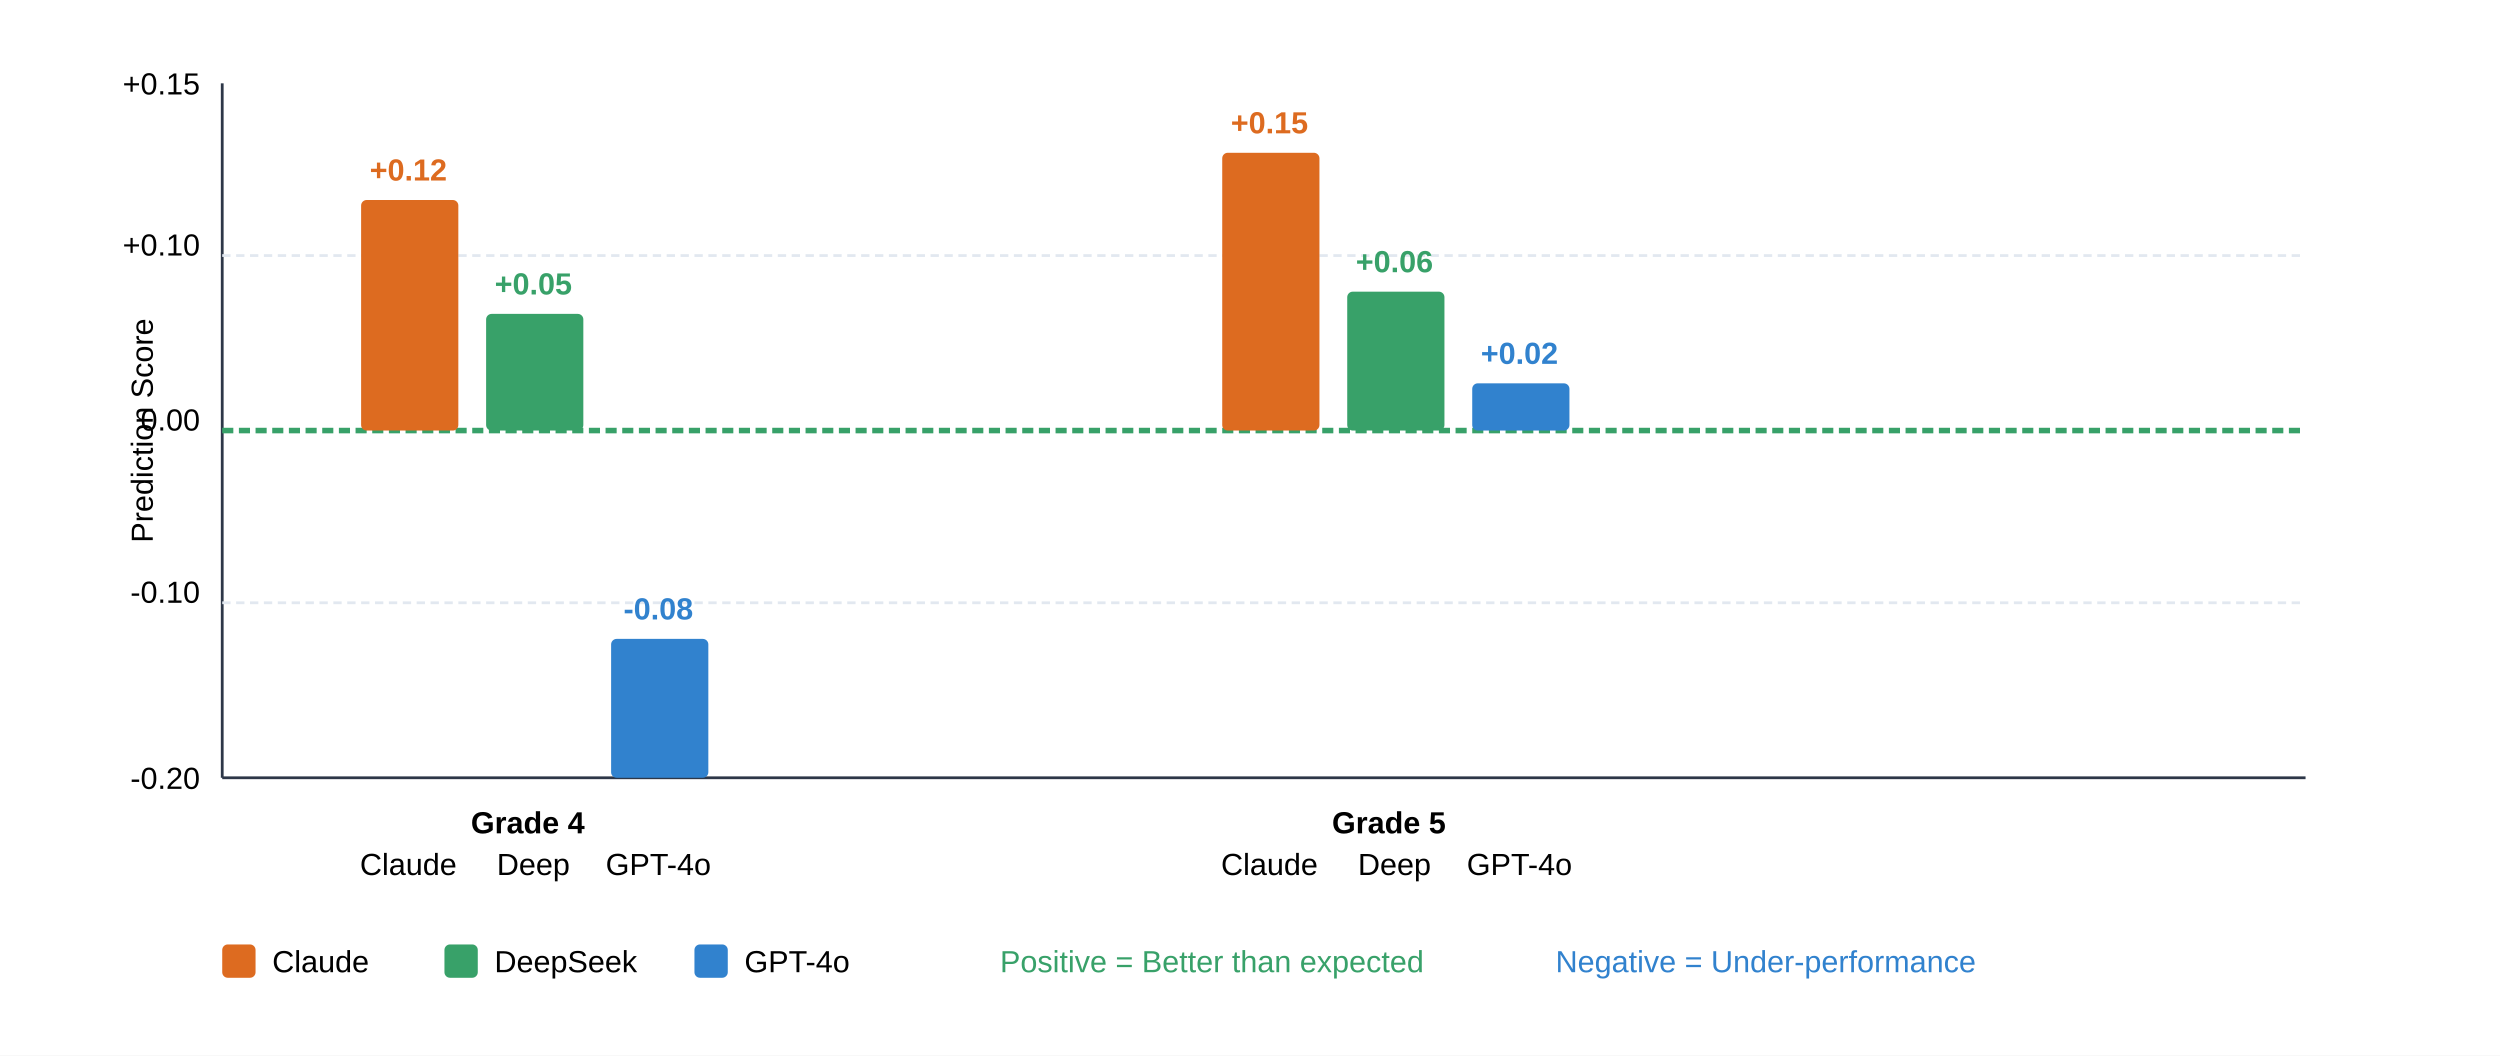
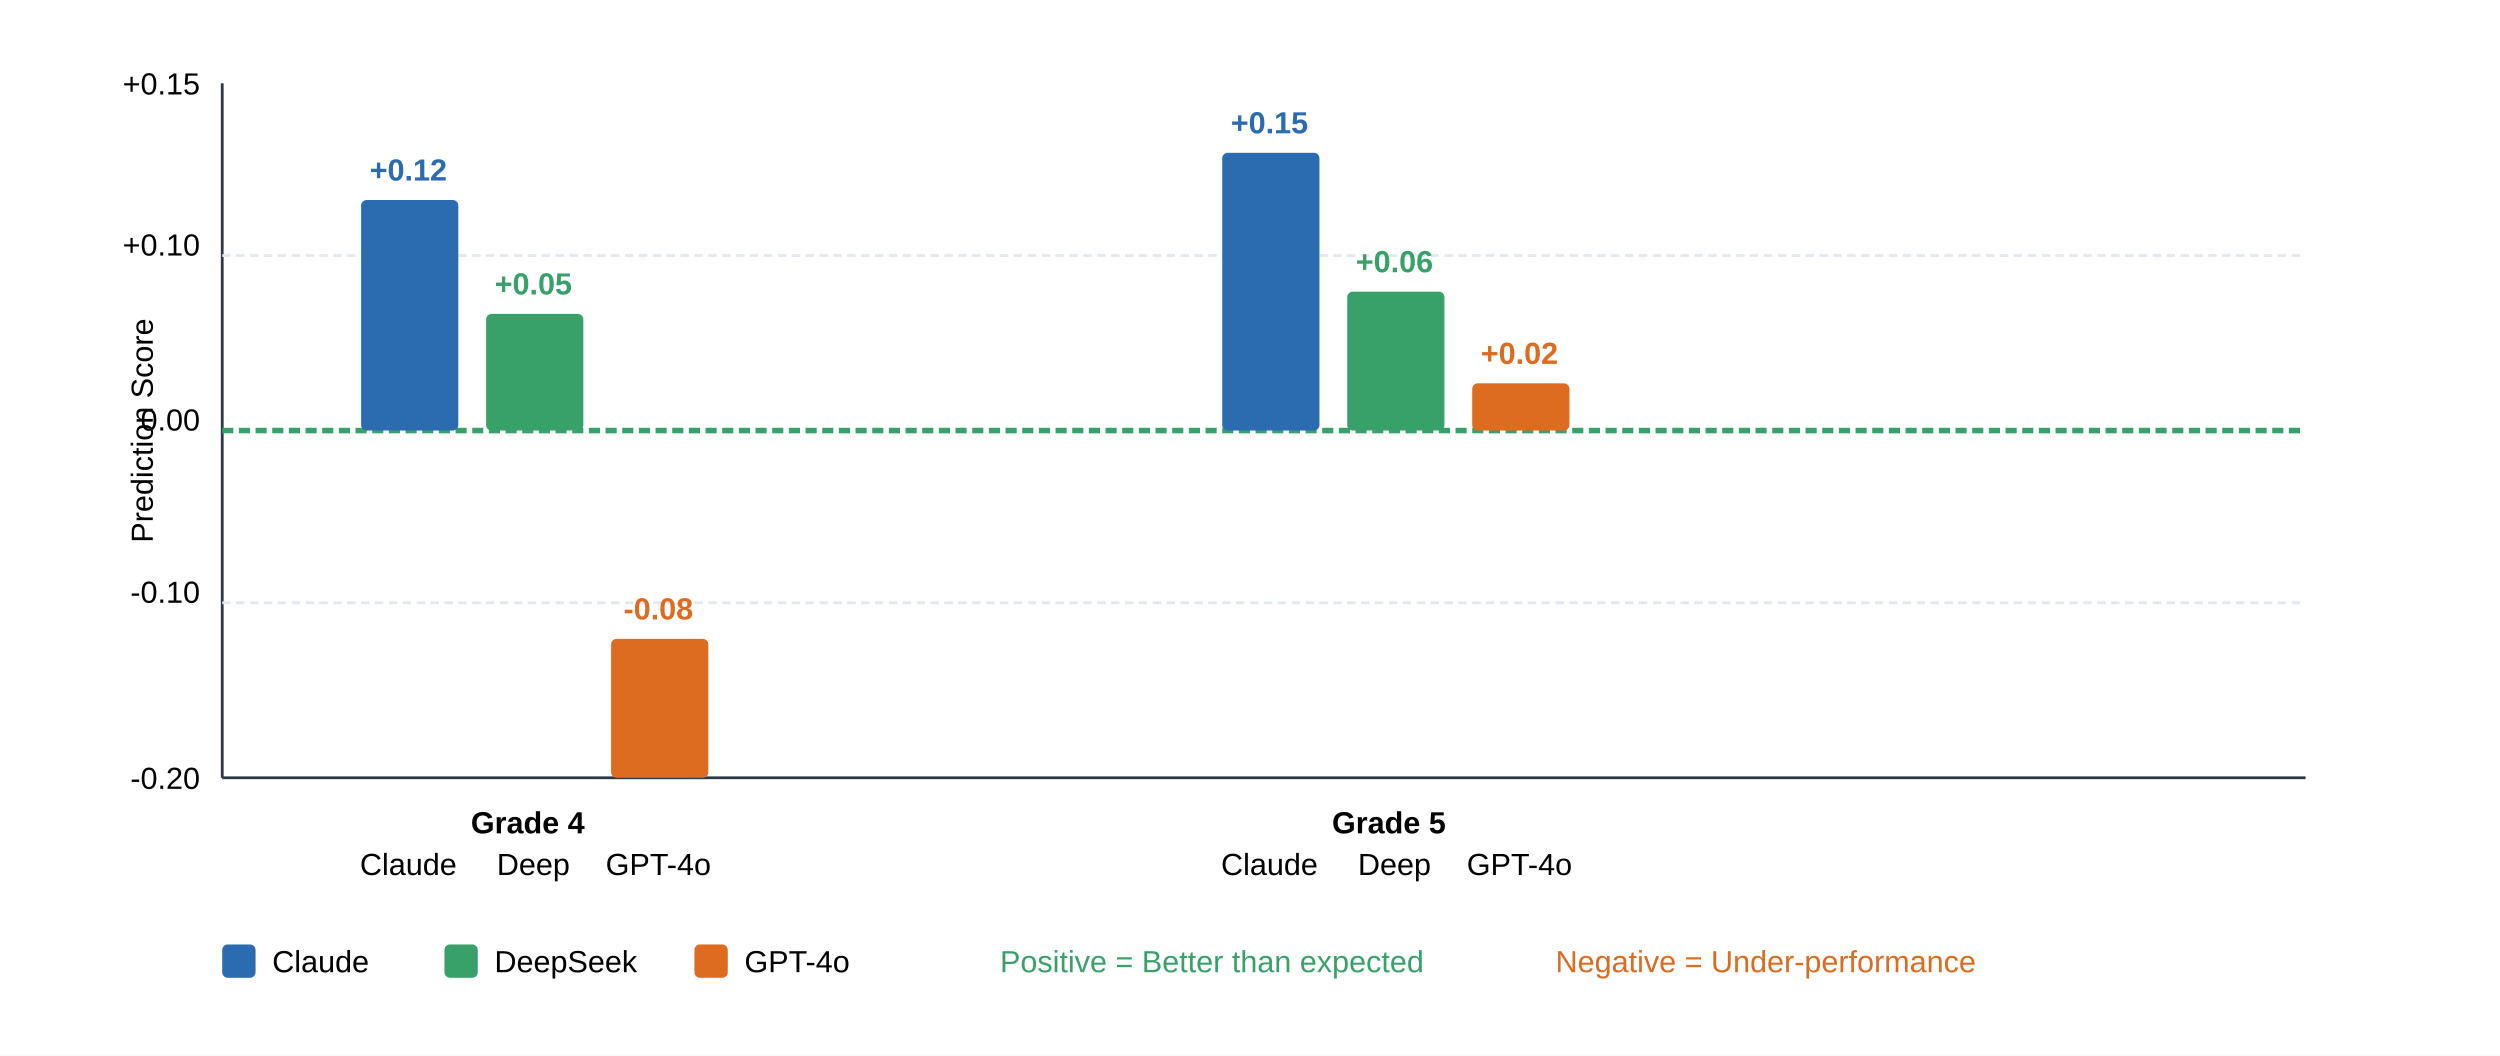
<svg xmlns="http://www.w3.org/2000/svg" viewBox="0 0 900 380">
  <defs>
    <style>
      .title { font-family: 'Times New Roman', serif; font-size: 16px; font-weight: bold; fill: #1a365d; }
-       .label { font-family: 'Arial', sans-serif: font-size: 13px; fill: #2d3748; }
+       .label { font-family: 'Arial', sans-serif; font-size: 13px; fill: #2d3748; }
      .small { font-family: 'Arial', sans-serif; font-size: 11px; }
    </style>
  </defs>
  <rect width="900" height="380" fill="white" />
  <g transform="translate(80, 30)">
    <line x1="0" y1="0" x2="0" y2="250" stroke="#2d3748" stroke-width="1" />
    <text x="-25" y="125" transform="rotate(-90, -25, 125)" text-anchor="middle" class="small">Prediction Score</text>
    <text x="-8" y="4" text-anchor="end" class="small">+0.15</text>
    <text x="-8" y="62" text-anchor="end" class="small">+0.10</text>
    <text x="-8" y="125" text-anchor="end" class="small">0.00</text>
    <text x="-8" y="187" text-anchor="end" class="small">-0.10</text>
    <text x="-8" y="254" text-anchor="end" class="small">-0.20</text>
    <line x1="0" y1="125" x2="750" y2="125" stroke="#38a169" stroke-width="2" stroke-dasharray="4,2" />
    <g stroke="#e2e8f0" stroke-dasharray="3,2">
      <line x1="0" y1="62" x2="750" y2="62" />
      <line x1="0" y1="187" x2="750" y2="187" />
    </g>
    <line x1="0" y1="250" x2="750" y2="250" stroke="#2d3748" />
    <g transform="translate(40, 0)">
      <text x="70" y="270" text-anchor="middle" class="small" font-weight="bold">Grade 4</text>
-       <rect x="10" y="42" width="35" height="83" fill="#dd6b20" rx="2" />
-       <text x="27" y="35" text-anchor="middle" class="small" fill="#dd6b20" font-weight="bold">+0.12</text>
+       <rect x="10" y="42" width="35" height="83" fill="#2b6cb0" rx="2" />
+       <text x="27" y="35" text-anchor="middle" class="small" fill="#2b6cb0" font-weight="bold">+0.12</text>
      <rect x="55" y="83" width="35" height="42" fill="#38a169" rx="2" />
      <text x="72" y="76" text-anchor="middle" class="small" fill="#38a169" font-weight="bold">+0.05</text>
-       <rect x="100" y="200" width="35" height="50" fill="#3182ce" rx="2" />
-       <text x="117" y="193" text-anchor="middle" class="small" fill="#3182ce" font-weight="bold">-0.08</text>
+       <rect x="100" y="200" width="35" height="50" fill="#dd6b20" rx="2" />
+       <text x="117" y="193" text-anchor="middle" class="small" fill="#dd6b20" font-weight="bold">-0.08</text>
    </g>
    <g transform="translate(350, 0)">
      <text x="70" y="270" text-anchor="middle" class="small" font-weight="bold">Grade 5</text>
-       <rect x="10" y="25" width="35" height="100" fill="#dd6b20" rx="2" />
-       <text x="27" y="18" text-anchor="middle" class="small" fill="#dd6b20" font-weight="bold">+0.15</text>
+       <rect x="10" y="25" width="35" height="100" fill="#2b6cb0" rx="2" />
+       <text x="27" y="18" text-anchor="middle" class="small" fill="#2b6cb0" font-weight="bold">+0.15</text>
      <rect x="55" y="75" width="35" height="50" fill="#38a169" rx="2" />
      <text x="72" y="68" text-anchor="middle" class="small" fill="#38a169" font-weight="bold">+0.06</text>
-       <rect x="100" y="108" width="35" height="17" fill="#3182ce" rx="2" />
-       <text x="117" y="101" text-anchor="middle" class="small" fill="#3182ce" font-weight="bold">+0.02</text>
+       <rect x="100" y="108" width="35" height="17" fill="#dd6b20" rx="2" />
+       <text x="117" y="101" text-anchor="middle" class="small" fill="#dd6b20" font-weight="bold">+0.02</text>
    </g>
    <g transform="translate(40, 285)">
      <text x="27" y="0" text-anchor="middle" class="small">Claude</text>
      <text x="72" y="0" text-anchor="middle" class="small">Deep</text>
      <text x="117" y="0" text-anchor="middle" class="small">GPT-4o</text>
    </g>
    <g transform="translate(350, 285)">
      <text x="27" y="0" text-anchor="middle" class="small">Claude</text>
      <text x="72" y="0" text-anchor="middle" class="small">Deep</text>
      <text x="117" y="0" text-anchor="middle" class="small">GPT-4o</text>
    </g>
  </g>
  <g transform="translate(80, 340)">
-     <rect x="0" y="0" width="12" height="12" fill="#dd6b20" rx="2" />
+     <rect x="0" y="0" width="12" height="12" fill="#2b6cb0" rx="2" />
    <text x="18" y="10" class="small">Claude</text>
    <rect x="80" y="0" width="12" height="12" fill="#38a169" rx="2" />
    <text x="98" y="10" class="small">DeepSeek</text>
-     <rect x="170" y="0" width="12" height="12" fill="#3182ce" rx="2" />
+     <rect x="170" y="0" width="12" height="12" fill="#dd6b20" rx="2" />
    <text x="188" y="10" class="small">GPT-4o</text>
    <text x="280" y="10" class="small" fill="#38a169">Positive = Better than expected</text>
-     <text x="480" y="10" class="small" fill="#3182ce">Negative = Under-performance</text>
+     <text x="480" y="10" class="small" fill="#dd6b20">Negative = Under-performance</text>
  </g>
</svg>
